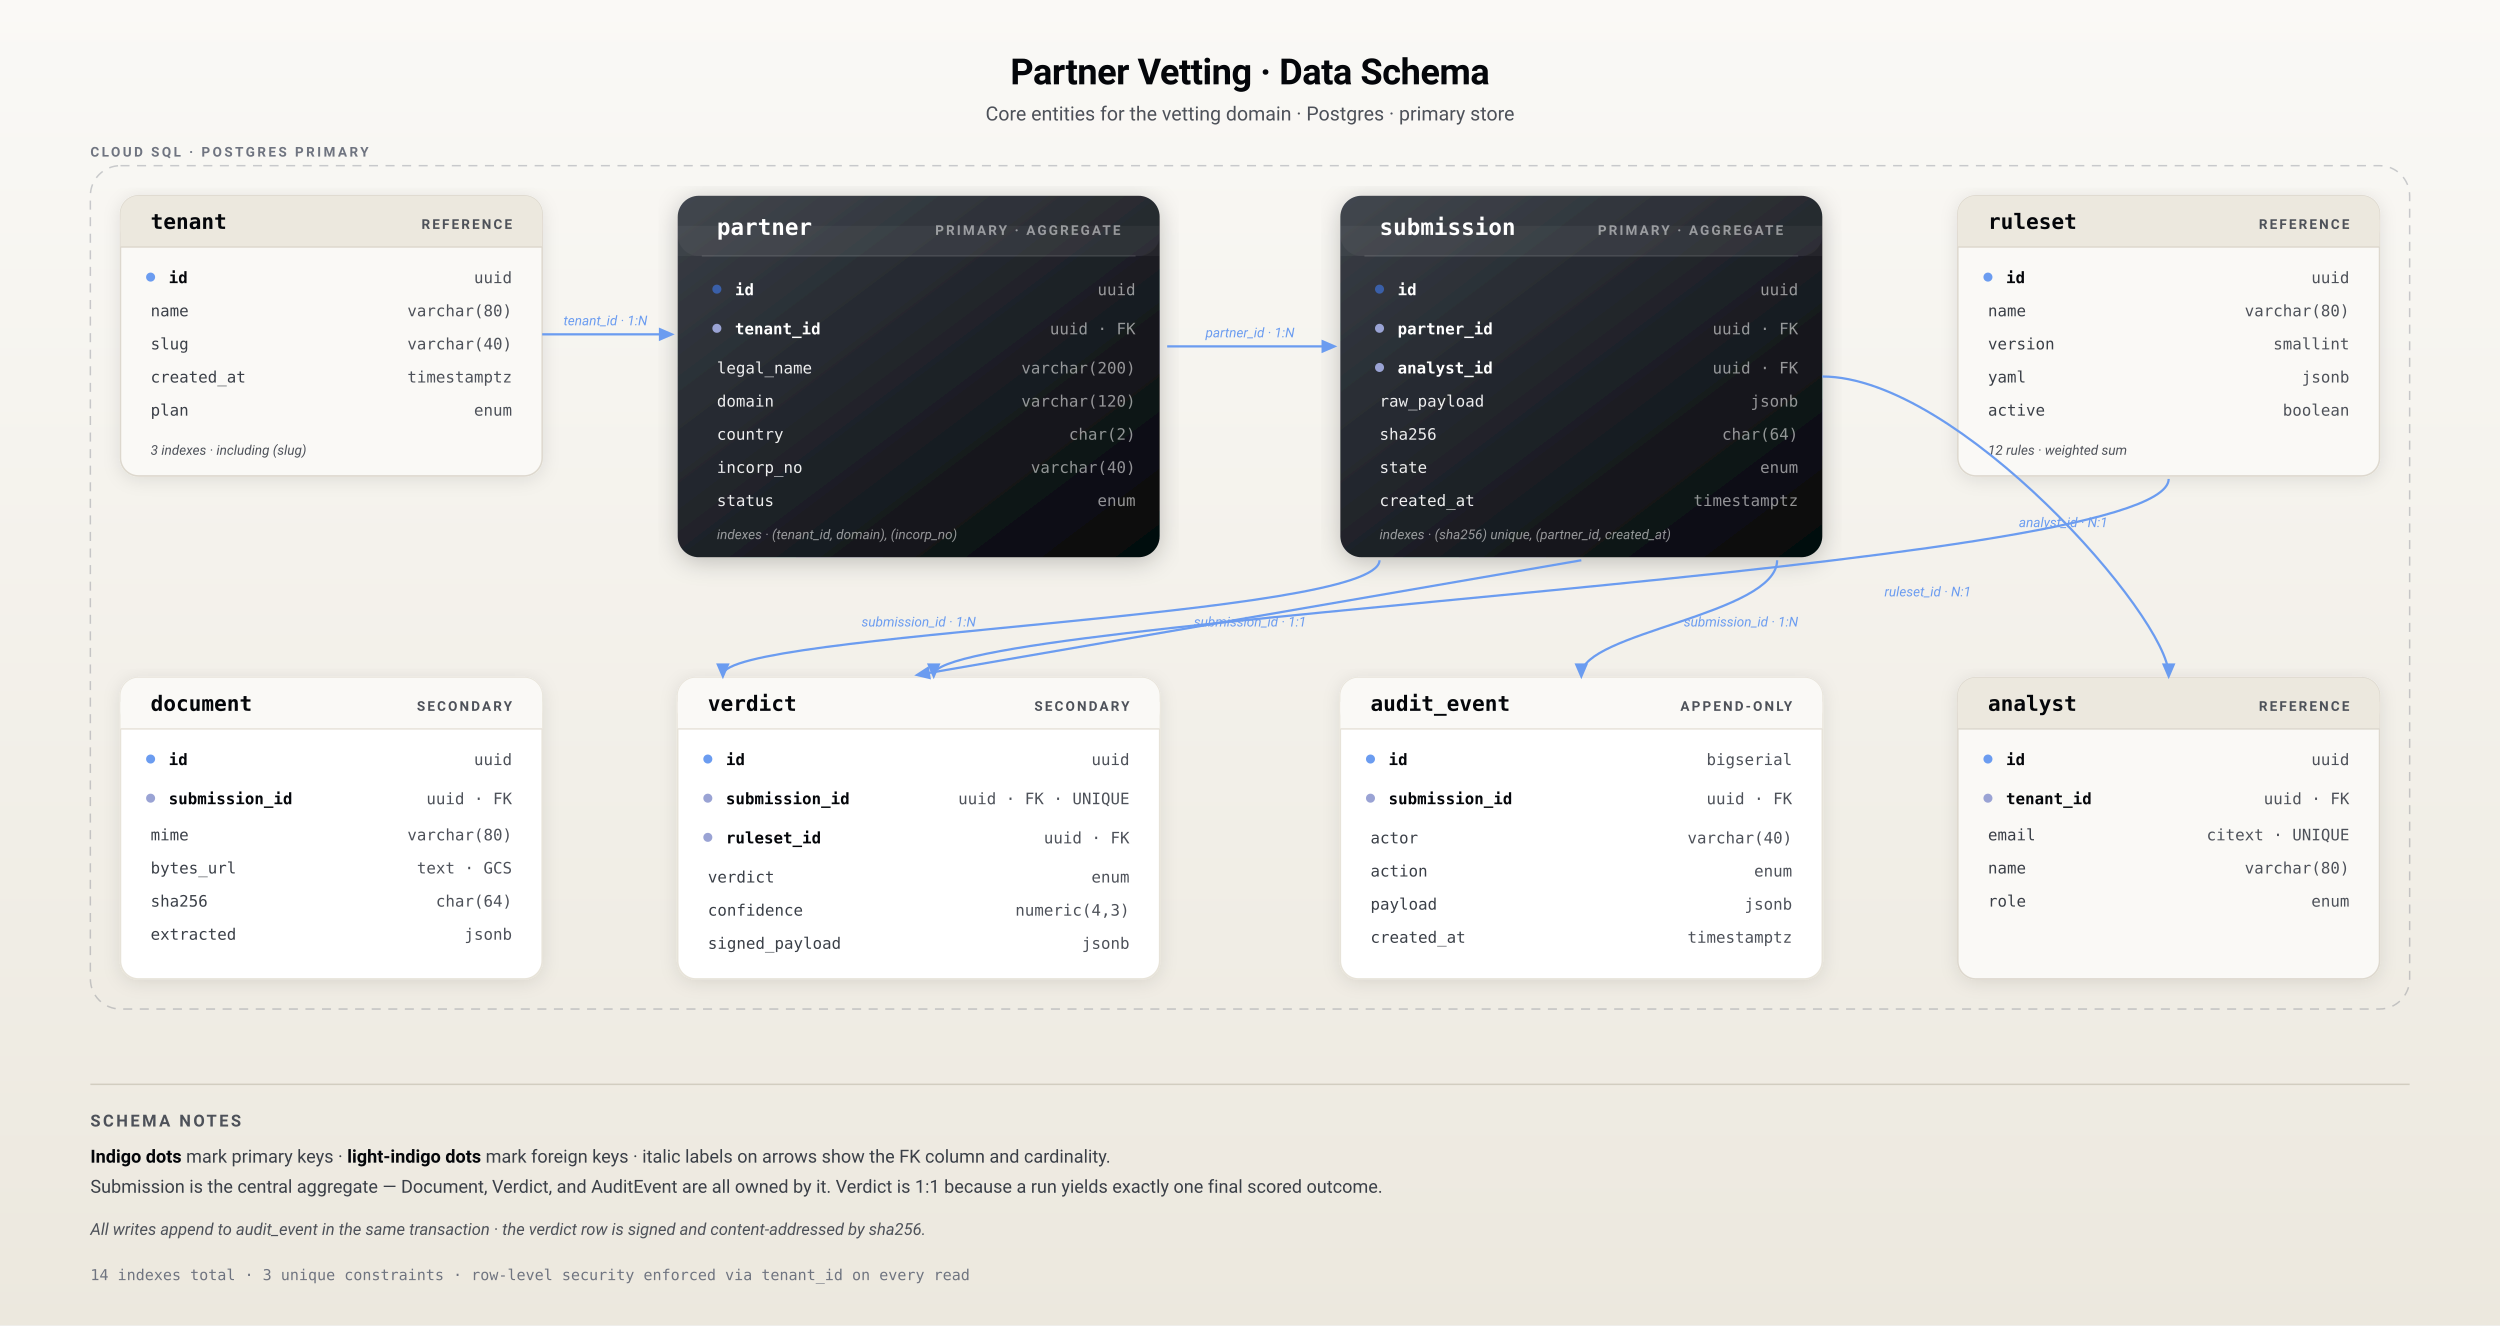
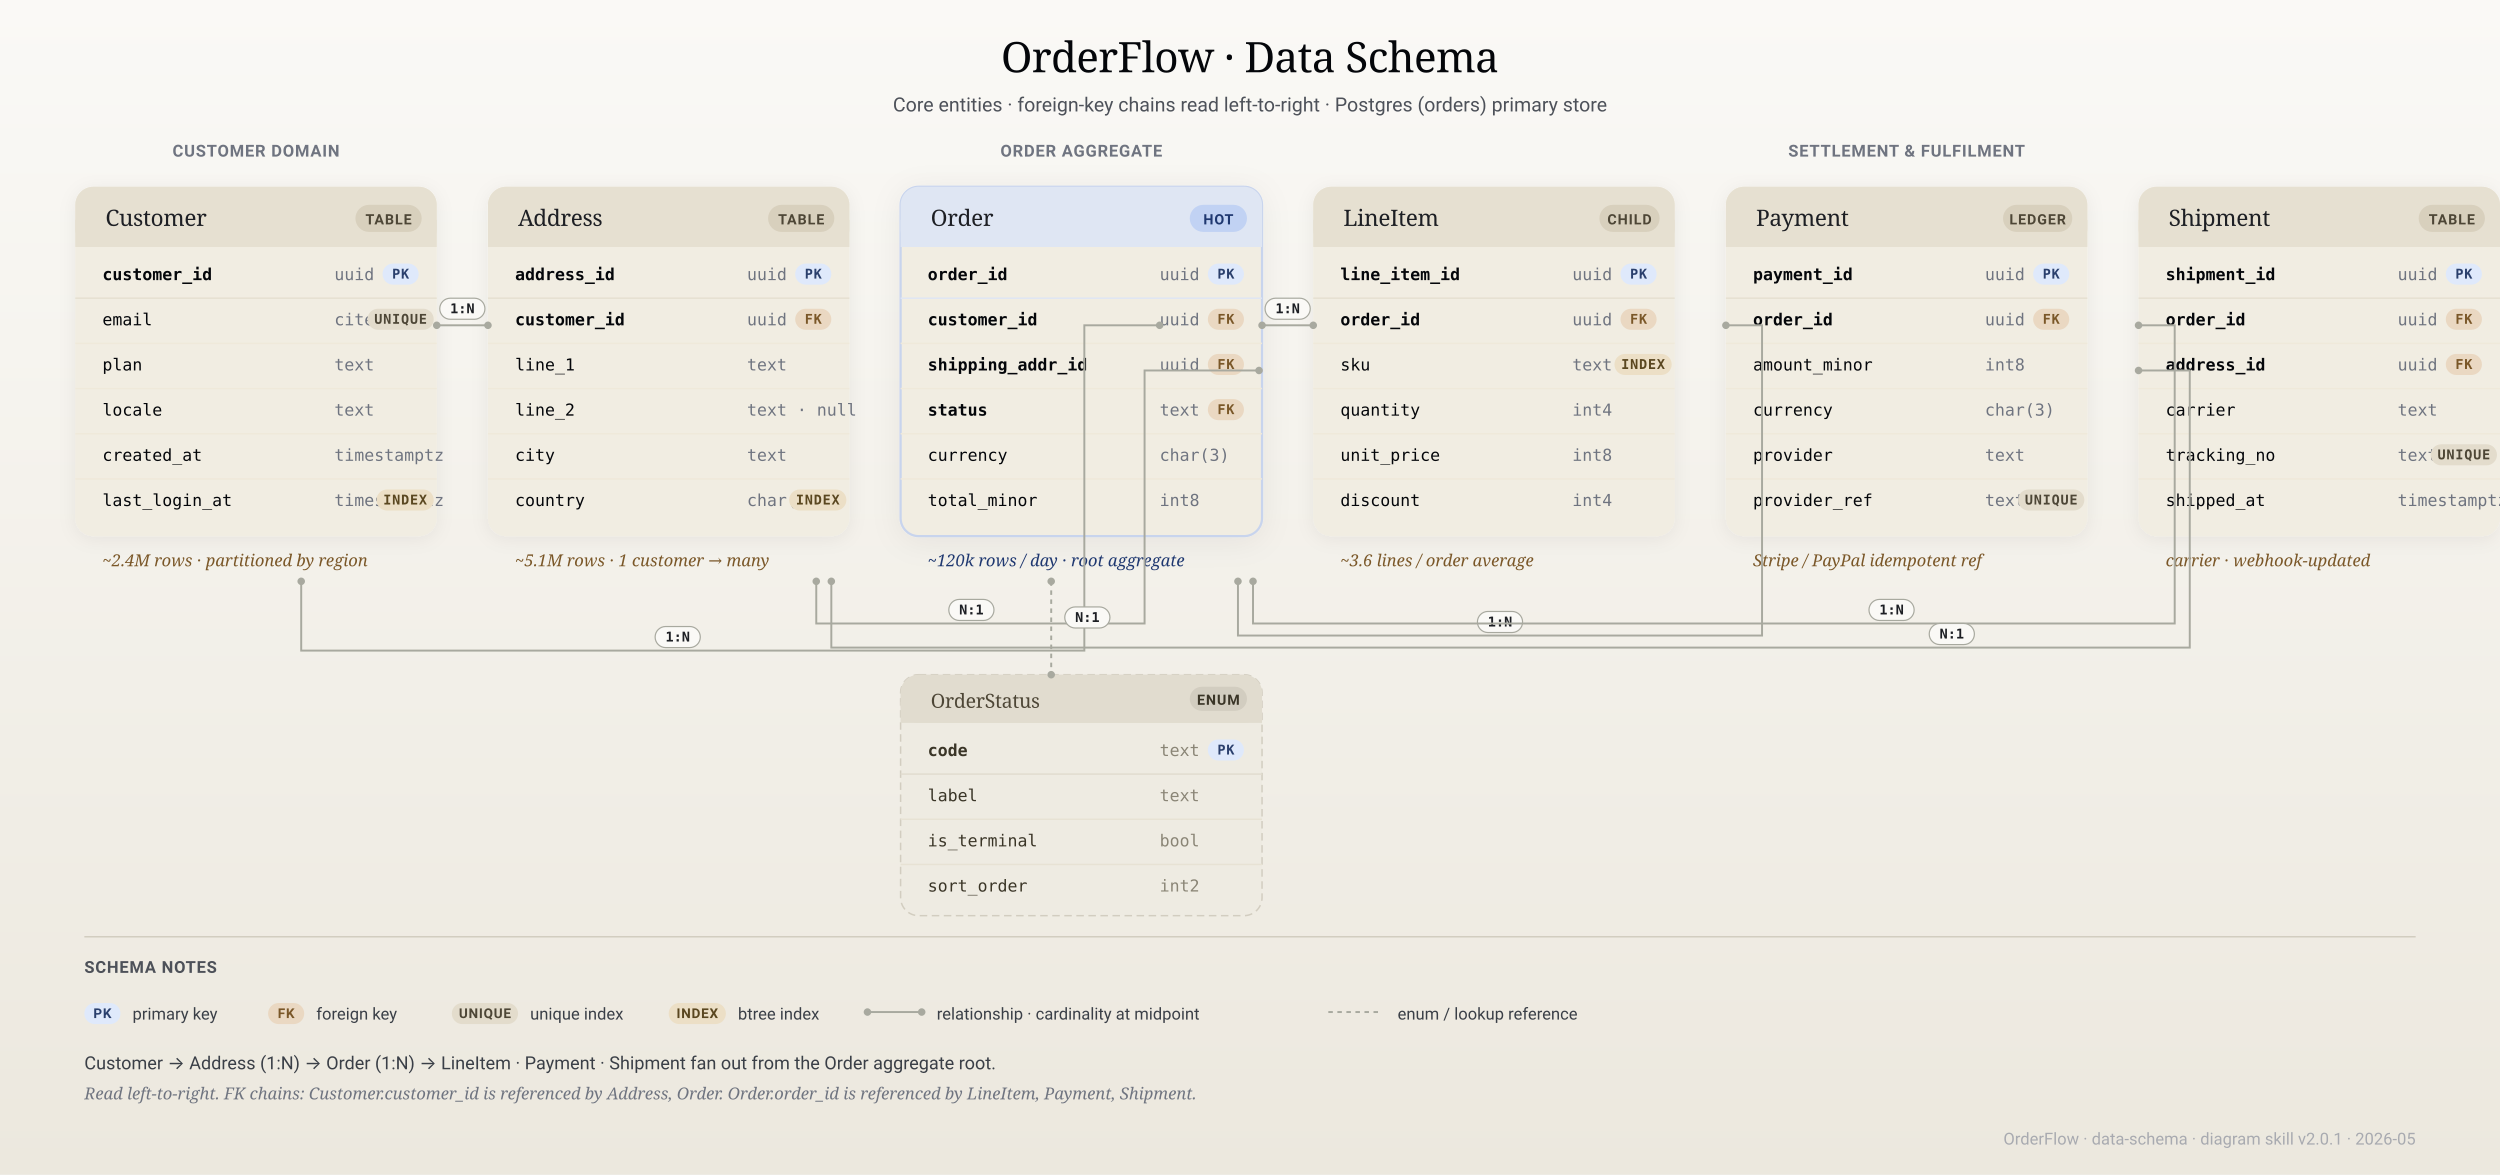
- <svg xmlns="http://www.w3.org/2000/svg" viewBox="0 0 1660 880" font-family="Roboto Flex, Roboto, system-ui, -apple-system, sans-serif">
+ <svg xmlns="http://www.w3.org/2000/svg" viewBox="0 0 1660 780" font-family="'Roboto Flex', 'Roboto', system-ui, -apple-system, sans-serif">
  <defs>
-     <filter id="cardShadow" x="-4%" y="-4%" width="108%" height="116%">
-       <feDropShadow dx="0" dy="2" stdDeviation="6" flood-color="#04060a" flood-opacity="0.10" />
-     </filter>
-     <filter id="cardShadowDark" x="-4%" y="-4%" width="108%" height="116%">
-       <feDropShadow dx="0" dy="3" stdDeviation="8" flood-color="#04060a" flood-opacity="0.22" />
-     </filter>
-     <linearGradient id="bgGrad" x1="0" y1="0" x2="0" y2="1">
+     <linearGradient id="canvas" x1="0" y1="0" x2="0" y2="1">
      <stop offset="0%" stop-color="#faf9f6" />
      <stop offset="100%" stop-color="#ece8de" />
    </linearGradient>
-     <linearGradient id="surfaceNeutral" x1="0" y1="0" x2="1" y2="1">
-       <stop offset="0%" stop-color="#3a3f47" />
-       <stop offset="100%" stop-color="#04060a" />
-     </linearGradient>
-     <marker id="arrowAccentSm" markerWidth="7" markerHeight="7" refX="5" refY="3" orient="auto">
-       <path d="M0,0 L0,6 L7,3 z" fill="#6b9cf0" />
-     </marker>
+     <filter id="elev1" x="-10%" y="-10%" width="120%" height="125%">
+       <feDropShadow dx="0" dy="1" stdDeviation="2" flood-color="#14171c" flood-opacity="0.10" />
+       <feDropShadow dx="0" dy="2" stdDeviation="6" flood-color="#14171c" flood-opacity="0.06" />
+     </filter>
+     <filter id="elev2" x="-10%" y="-10%" width="120%" height="125%">
+       <feDropShadow dx="0" dy="2" stdDeviation="4" flood-color="#14171c" flood-opacity="0.10" />
+       <feDropShadow dx="0" dy="3" stdDeviation="10" flood-color="#14171c" flood-opacity="0.06" />
+     </filter>
  </defs>
-   <rect width="1660" height="880" fill="url(#bgGrad)" />
-   <text x="830" y="56" text-anchor="middle" font-size="24" font-weight="600" fill="#04060a" letter-spacing="-0.3">Partner Vetting · Data Schema</text>
-   <text x="830" y="80" text-anchor="middle" font-size="13" fill="#4d5159">Core entities for the vetting domain · Postgres · primary store</text>
-   <rect x="80" y="130" width="280" height="186" rx="12" fill="#faf9f6" stroke="#ddd8ce" filter="url(#cardShadow)" />
-   <rect x="80" y="130" width="280" height="34" rx="12" fill="#ece8de" />
-   <rect x="80" y="146" width="280" height="18" fill="#ece8de" />
-   <text x="100" y="152" font-size="14" font-weight="600" fill="#04060a" font-family="monospace">tenant</text>
-   <text x="340" y="152" text-anchor="end" font-size="9" font-weight="600" fill="#4d5159" letter-spacing="1.4">REFERENCE</text>
-   <line x1="80" y1="164" x2="360" y2="164" stroke="#ddd8ce" />
-   <g font-family="monospace" font-size="10.5">
-     <circle cx="100" cy="184" r="3" fill="#6b9cf0" />
-     <text x="112" y="188" fill="#04060a" font-weight="600">id</text>
-     <text x="340" y="188" text-anchor="end" fill="#4d5159">uuid</text>
-     <text x="100" y="210" fill="#3a3f47">name</text>
-     <text x="340" y="210" text-anchor="end" fill="#4d5159">varchar(80)</text>
-     <text x="100" y="232" fill="#3a3f47">slug</text>
-     <text x="340" y="232" text-anchor="end" fill="#4d5159">varchar(40)</text>
-     <text x="100" y="254" fill="#3a3f47">created_at</text>
-     <text x="340" y="254" text-anchor="end" fill="#4d5159">timestamptz</text>
-     <text x="100" y="276" fill="#3a3f47">plan</text>
-     <text x="340" y="276" text-anchor="end" fill="#4d5159">enum</text>
-   </g>
-   <text x="100" y="302" font-size="9" font-style="italic" fill="#4d5159">3 indexes · including (slug)</text>
-   <rect x="1300" y="130" width="280" height="186" rx="12" fill="#faf9f6" stroke="#ddd8ce" filter="url(#cardShadow)" />
-   <rect x="1300" y="130" width="280" height="34" rx="12" fill="#ece8de" />
-   <rect x="1300" y="146" width="280" height="18" fill="#ece8de" />
-   <text x="1320" y="152" font-size="14" font-weight="600" fill="#04060a" font-family="monospace">ruleset</text>
-   <text x="1560" y="152" text-anchor="end" font-size="9" font-weight="600" fill="#4d5159" letter-spacing="1.4">REFERENCE</text>
-   <line x1="1300" y1="164" x2="1580" y2="164" stroke="#ddd8ce" />
-   <g font-family="monospace" font-size="10.5">
-     <circle cx="1320" cy="184" r="3" fill="#6b9cf0" />
-     <text x="1332" y="188" fill="#04060a" font-weight="600">id</text>
-     <text x="1560" y="188" text-anchor="end" fill="#4d5159">uuid</text>
-     <text x="1320" y="210" fill="#3a3f47">name</text>
-     <text x="1560" y="210" text-anchor="end" fill="#4d5159">varchar(80)</text>
-     <text x="1320" y="232" fill="#3a3f47">version</text>
-     <text x="1560" y="232" text-anchor="end" fill="#4d5159">smallint</text>
-     <text x="1320" y="254" fill="#3a3f47">yaml</text>
-     <text x="1560" y="254" text-anchor="end" fill="#4d5159">jsonb</text>
-     <text x="1320" y="276" fill="#3a3f47">active</text>
-     <text x="1560" y="276" text-anchor="end" fill="#4d5159">boolean</text>
-   </g>
-   <text x="1320" y="302" font-size="9" font-style="italic" fill="#4d5159">12 rules · weighted sum</text>
-   <rect x="450" y="130" width="320" height="240" rx="14" fill="url(#surfaceNeutral)" filter="url(#cardShadowDark)" />
-   <rect x="450" y="130" width="320" height="40" rx="14" fill="rgba(255,255,255,0.04)" />
-   <rect x="450" y="150" width="320" height="20" fill="rgba(255,255,255,0.04)" />
-   <text x="476" y="156" font-size="15" font-weight="600" fill="white" font-family="monospace">partner</text>
-   <text x="744" y="156" text-anchor="end" font-size="9" font-weight="600" fill="rgba(255,255,255,0.5)" letter-spacing="1.4">PRIMARY · AGGREGATE</text>
-   <line x1="466" y1="170" x2="754" y2="170" stroke="rgba(255,255,255,0.12)" />
-   <g font-family="monospace" font-size="10.5">
-     <circle cx="476" cy="192" r="3" fill="#3a5fa8" />
-     <text x="488" y="196" fill="white" font-weight="600">id</text>
-     <text x="754" y="196" text-anchor="end" fill="rgba(255,255,255,0.55)">uuid</text>
-     <circle cx="476" cy="218" r="3" fill="#9aa3d4" />
-     <text x="488" y="222" fill="white" font-weight="600">tenant_id</text>
-     <text x="754" y="222" text-anchor="end" fill="rgba(255,255,255,0.55)">uuid · FK</text>
-     <text x="476" y="248" fill="rgba(255,255,255,0.92)">legal_name</text>
-     <text x="754" y="248" text-anchor="end" fill="rgba(255,255,255,0.55)">varchar(200)</text>
-     <text x="476" y="270" fill="rgba(255,255,255,0.92)">domain</text>
-     <text x="754" y="270" text-anchor="end" fill="rgba(255,255,255,0.55)">varchar(120)</text>
-     <text x="476" y="292" fill="rgba(255,255,255,0.92)">country</text>
-     <text x="754" y="292" text-anchor="end" fill="rgba(255,255,255,0.55)">char(2)</text>
-     <text x="476" y="314" fill="rgba(255,255,255,0.92)">incorp_no</text>
-     <text x="754" y="314" text-anchor="end" fill="rgba(255,255,255,0.55)">varchar(40)</text>
-     <text x="476" y="336" fill="rgba(255,255,255,0.92)">status</text>
-     <text x="754" y="336" text-anchor="end" fill="rgba(255,255,255,0.55)">enum</text>
-   </g>
-   <text x="476" y="358" font-size="9" font-style="italic" fill="rgba(255,255,255,0.55)">indexes · (tenant_id, domain), (incorp_no)</text>
-   <rect x="890" y="130" width="320" height="240" rx="14" fill="url(#surfaceNeutral)" filter="url(#cardShadowDark)" />
-   <rect x="890" y="130" width="320" height="40" rx="14" fill="rgba(255,255,255,0.04)" />
-   <rect x="890" y="150" width="320" height="20" fill="rgba(255,255,255,0.04)" />
-   <text x="916" y="156" font-size="15" font-weight="600" fill="white" font-family="monospace">submission</text>
-   <text x="1184" y="156" text-anchor="end" font-size="9" font-weight="600" fill="rgba(255,255,255,0.5)" letter-spacing="1.4">PRIMARY · AGGREGATE</text>
-   <line x1="906" y1="170" x2="1194" y2="170" stroke="rgba(255,255,255,0.12)" />
-   <g font-family="monospace" font-size="10.5">
-     <circle cx="916" cy="192" r="3" fill="#3a5fa8" />
-     <text x="928" y="196" fill="white" font-weight="600">id</text>
-     <text x="1194" y="196" text-anchor="end" fill="rgba(255,255,255,0.55)">uuid</text>
-     <circle cx="916" cy="218" r="3" fill="#9aa3d4" />
-     <text x="928" y="222" fill="white" font-weight="600">partner_id</text>
-     <text x="1194" y="222" text-anchor="end" fill="rgba(255,255,255,0.55)">uuid · FK</text>
-     <circle cx="916" cy="244" r="3" fill="#9aa3d4" />
-     <text x="928" y="248" fill="white" font-weight="600">analyst_id</text>
-     <text x="1194" y="248" text-anchor="end" fill="rgba(255,255,255,0.55)">uuid · FK</text>
-     <text x="916" y="270" fill="rgba(255,255,255,0.92)">raw_payload</text>
-     <text x="1194" y="270" text-anchor="end" fill="rgba(255,255,255,0.55)">jsonb</text>
-     <text x="916" y="292" fill="rgba(255,255,255,0.92)">sha256</text>
-     <text x="1194" y="292" text-anchor="end" fill="rgba(255,255,255,0.55)">char(64)</text>
-     <text x="916" y="314" fill="rgba(255,255,255,0.92)">state</text>
-     <text x="1194" y="314" text-anchor="end" fill="rgba(255,255,255,0.55)">enum</text>
-     <text x="916" y="336" fill="rgba(255,255,255,0.92)">created_at</text>
-     <text x="1194" y="336" text-anchor="end" fill="rgba(255,255,255,0.55)">timestamptz</text>
-   </g>
-   <text x="916" y="358" font-size="9" font-style="italic" fill="rgba(255,255,255,0.55)">indexes · (sha256) unique, (partner_id, created_at)</text>
-   <rect x="80" y="450" width="280" height="200" rx="12" fill="white" stroke="#e7e3d9" filter="url(#cardShadow)" />
-   <rect x="80" y="450" width="280" height="34" rx="12" fill="#faf9f6" />
-   <rect x="80" y="466" width="280" height="18" fill="#faf9f6" />
-   <text x="100" y="472" font-size="14" font-weight="600" fill="#04060a" font-family="monospace">document</text>
-   <text x="340" y="472" text-anchor="end" font-size="9" font-weight="600" fill="#4d5159" letter-spacing="1.4">SECONDARY</text>
-   <line x1="80" y1="484" x2="360" y2="484" stroke="#e7e3d9" />
-   <g font-family="monospace" font-size="10.5">
-     <circle cx="100" cy="504" r="3" fill="#6b9cf0" />
-     <text x="112" y="508" fill="#04060a" font-weight="600">id</text>
-     <text x="340" y="508" text-anchor="end" fill="#4d5159">uuid</text>
-     <circle cx="100" cy="530" r="3" fill="#9aa3d4" />
-     <text x="112" y="534" fill="#04060a" font-weight="600">submission_id</text>
-     <text x="340" y="534" text-anchor="end" fill="#4d5159">uuid · FK</text>
-     <text x="100" y="558" fill="#3a3f47">mime</text>
-     <text x="340" y="558" text-anchor="end" fill="#4d5159">varchar(80)</text>
-     <text x="100" y="580" fill="#3a3f47">bytes_url</text>
-     <text x="340" y="580" text-anchor="end" fill="#4d5159">text · GCS</text>
-     <text x="100" y="602" fill="#3a3f47">sha256</text>
-     <text x="340" y="602" text-anchor="end" fill="#4d5159">char(64)</text>
-     <text x="100" y="624" fill="#3a3f47">extracted</text>
-     <text x="340" y="624" text-anchor="end" fill="#4d5159">jsonb</text>
-   </g>
-   <rect x="450" y="450" width="320" height="200" rx="12" fill="white" stroke="#e7e3d9" filter="url(#cardShadow)" />
-   <rect x="450" y="450" width="320" height="34" rx="12" fill="#faf9f6" />
-   <rect x="450" y="466" width="320" height="18" fill="#faf9f6" />
-   <text x="470" y="472" font-size="14" font-weight="600" fill="#04060a" font-family="monospace">verdict</text>
-   <text x="750" y="472" text-anchor="end" font-size="9" font-weight="600" fill="#4d5159" letter-spacing="1.4">SECONDARY</text>
-   <line x1="450" y1="484" x2="770" y2="484" stroke="#e7e3d9" />
-   <g font-family="monospace" font-size="10.5">
-     <circle cx="470" cy="504" r="3" fill="#6b9cf0" />
-     <text x="482" y="508" fill="#04060a" font-weight="600">id</text>
-     <text x="750" y="508" text-anchor="end" fill="#4d5159">uuid</text>
-     <circle cx="470" cy="530" r="3" fill="#9aa3d4" />
-     <text x="482" y="534" fill="#04060a" font-weight="600">submission_id</text>
-     <text x="750" y="534" text-anchor="end" fill="#4d5159">uuid · FK · UNIQUE</text>
-     <circle cx="470" cy="556" r="3" fill="#9aa3d4" />
-     <text x="482" y="560" fill="#04060a" font-weight="600">ruleset_id</text>
-     <text x="750" y="560" text-anchor="end" fill="#4d5159">uuid · FK</text>
-     <text x="470" y="586" fill="#3a3f47">verdict</text>
-     <text x="750" y="586" text-anchor="end" fill="#4d5159">enum</text>
-     <text x="470" y="608" fill="#3a3f47">confidence</text>
-     <text x="750" y="608" text-anchor="end" fill="#4d5159">numeric(4,3)</text>
-     <text x="470" y="630" fill="#3a3f47">signed_payload</text>
-     <text x="750" y="630" text-anchor="end" fill="#4d5159">jsonb</text>
-   </g>
-   <rect x="890" y="450" width="320" height="200" rx="12" fill="white" stroke="#e7e3d9" filter="url(#cardShadow)" />
-   <rect x="890" y="450" width="320" height="34" rx="12" fill="#faf9f6" />
-   <rect x="890" y="466" width="320" height="18" fill="#faf9f6" />
-   <text x="910" y="472" font-size="14" font-weight="600" fill="#04060a" font-family="monospace">audit_event</text>
-   <text x="1190" y="472" text-anchor="end" font-size="9" font-weight="600" fill="#4d5159" letter-spacing="1.4">APPEND-ONLY</text>
-   <line x1="890" y1="484" x2="1210" y2="484" stroke="#e7e3d9" />
-   <g font-family="monospace" font-size="10.5">
-     <circle cx="910" cy="504" r="3" fill="#6b9cf0" />
-     <text x="922" y="508" fill="#04060a" font-weight="600">id</text>
-     <text x="1190" y="508" text-anchor="end" fill="#4d5159">bigserial</text>
-     <circle cx="910" cy="530" r="3" fill="#9aa3d4" />
-     <text x="922" y="534" fill="#04060a" font-weight="600">submission_id</text>
-     <text x="1190" y="534" text-anchor="end" fill="#4d5159">uuid · FK</text>
-     <text x="910" y="560" fill="#3a3f47">actor</text>
-     <text x="1190" y="560" text-anchor="end" fill="#4d5159">varchar(40)</text>
-     <text x="910" y="582" fill="#3a3f47">action</text>
-     <text x="1190" y="582" text-anchor="end" fill="#4d5159">enum</text>
-     <text x="910" y="604" fill="#3a3f47">payload</text>
-     <text x="1190" y="604" text-anchor="end" fill="#4d5159">jsonb</text>
-     <text x="910" y="626" fill="#3a3f47">created_at</text>
-     <text x="1190" y="626" text-anchor="end" fill="#4d5159">timestamptz</text>
-   </g>
-   <rect x="1300" y="450" width="280" height="200" rx="12" fill="#faf9f6" stroke="#ddd8ce" filter="url(#cardShadow)" />
-   <rect x="1300" y="450" width="280" height="34" rx="12" fill="#ece8de" />
-   <rect x="1300" y="466" width="280" height="18" fill="#ece8de" />
-   <text x="1320" y="472" font-size="14" font-weight="600" fill="#04060a" font-family="monospace">analyst</text>
-   <text x="1560" y="472" text-anchor="end" font-size="9" font-weight="600" fill="#4d5159" letter-spacing="1.4">REFERENCE</text>
-   <line x1="1300" y1="484" x2="1580" y2="484" stroke="#ddd8ce" />
-   <g font-family="monospace" font-size="10.5">
-     <circle cx="1320" cy="504" r="3" fill="#6b9cf0" />
-     <text x="1332" y="508" fill="#04060a" font-weight="600">id</text>
-     <text x="1560" y="508" text-anchor="end" fill="#4d5159">uuid</text>
-     <circle cx="1320" cy="530" r="3" fill="#9aa3d4" />
-     <text x="1332" y="534" fill="#04060a" font-weight="600">tenant_id</text>
-     <text x="1560" y="534" text-anchor="end" fill="#4d5159">uuid · FK</text>
-     <text x="1320" y="558" fill="#3a3f47">email</text>
-     <text x="1560" y="558" text-anchor="end" fill="#4d5159">citext · UNIQUE</text>
-     <text x="1320" y="580" fill="#3a3f47">name</text>
-     <text x="1560" y="580" text-anchor="end" fill="#4d5159">varchar(80)</text>
-     <text x="1320" y="602" fill="#3a3f47">role</text>
-     <text x="1560" y="602" text-anchor="end" fill="#4d5159">enum</text>
-   </g>
-   <path d="M 360 222 L 445 222" stroke="#6b9cf0" stroke-width="1.5" fill="none" marker-end="url(#arrowAccentSm)" />
-   <text x="402" y="216" text-anchor="middle" font-size="9" font-style="italic" fill="#6b9cf0">tenant_id · 1:N</text>
-   <path d="M 775 230 L 885 230" stroke="#6b9cf0" stroke-width="1.5" fill="none" marker-end="url(#arrowAccentSm)" />
-   <text x="830" y="224" text-anchor="middle" font-size="9" font-style="italic" fill="#6b9cf0">partner_id · 1:N</text>
-   <path d="M 916 372 C 916 410 480 420 480 448" stroke="#6b9cf0" stroke-width="1.5" fill="none" marker-end="url(#arrowAccentSm)" />
-   <text x="610" y="416" text-anchor="middle" font-size="9" font-style="italic" fill="#6b9cf0">submission_id · 1:N</text>
-   <path d="M 1050 372 L 610 448" stroke="#6b9cf0" stroke-width="1.5" fill="none" marker-end="url(#arrowAccentSm)" />
-   <text x="830" y="416" text-anchor="middle" font-size="9" font-style="italic" fill="#6b9cf0">submission_id · 1:1</text>
-   <path d="M 1180 372 C 1180 408 1050 420 1050 448" stroke="#6b9cf0" stroke-width="1.5" fill="none" marker-end="url(#arrowAccentSm)" />
-   <text x="1156" y="416" text-anchor="middle" font-size="9" font-style="italic" fill="#6b9cf0">submission_id · 1:N</text>
-   <path d="M 1440 318 C 1440 380 620 410 620 448" stroke="#6b9cf0" stroke-width="1.5" fill="none" marker-end="url(#arrowAccentSm)" />
-   <text x="1280" y="396" text-anchor="middle" font-size="9" font-style="italic" fill="#6b9cf0">ruleset_id · N:1</text>
-   <path d="M 1210 250 C 1300 250 1440 410 1440 448" stroke="#6b9cf0" stroke-width="1.5" fill="none" marker-end="url(#arrowAccentSm)" />
-   <text x="1370" y="350" text-anchor="middle" font-size="9" font-style="italic" fill="#6b9cf0">analyst_id · N:1</text>
-   <rect x="60" y="110" width="1540" height="560" rx="20" fill="none" stroke="#6f7480" stroke-dasharray="6,5" opacity="0.35" />
-   <text x="60" y="104" font-size="9" font-weight="600" fill="#6f7480" letter-spacing="1.6">CLOUD SQL · POSTGRES PRIMARY</text>
-   <line x1="60" y1="720" x2="1600" y2="720" stroke="#d2cdc0" />
-   <text x="60" y="748" font-size="11" font-weight="600" fill="#4d5159" letter-spacing="1.6">SCHEMA NOTES</text>
-   <text x="60" y="772" font-size="12" fill="#3a3f47">
-     <tspan font-weight="600" fill="#04060a">Indigo dots</tspan> mark primary keys · <tspan font-weight="600" fill="#04060a">light-indigo dots</tspan> mark foreign keys · italic labels on arrows show the FK column and cardinality.</text>
-   <text x="60" y="792" font-size="12" fill="#3a3f47">Submission is the central aggregate — Document, Verdict, and AuditEvent are all owned by it. Verdict is 1:1 because a run yields exactly one final scored outcome.</text>
-   <text x="60" y="820" font-size="11" font-style="italic" fill="#4d5159">All writes append to audit_event in the same transaction · the verdict row is signed and content-addressed by sha256.</text>
-   <text x="60" y="850" font-size="10" font-family="monospace" fill="#6f7480">14 indexes total · 3 unique constraints · row-level security enforced via tenant_id on every read</text>
+   <rect width="1660" height="780" fill="url(#canvas)" />
+   <text x="830" y="48" text-anchor="middle" font-size="28" font-weight="500" font-family="'Roboto Serif', ui-serif, Georgia, serif" fill="#04060a" letter-spacing="-0.4">OrderFlow · Data Schema</text>
+   <text x="830" y="74" text-anchor="middle" font-size="13" fill="#4d5159">
+     Core entities · foreign-key chains read left-to-right · Postgres (orders) primary store
+   </text>
+   <g font-size="11" font-weight="600" letter-spacing="0.5" fill="#6f7480">
+     <text x="170" y="104" text-anchor="middle">CUSTOMER DOMAIN</text>
+     <text x="718" y="104" text-anchor="middle">ORDER AGGREGATE</text>
+     <text x="1266" y="104" text-anchor="middle">SETTLEMENT &amp; FULFILMENT</text>
+   </g>
+   <g transform="translate(50, 124)">
+     <rect width="240" height="232" rx="12" ry="12" fill="#f1ede2" filter="url(#elev1)" />
+     <rect width="240" height="40" rx="12" ry="12" fill="#e6e0d1" />
+     <rect y="22" width="240" height="18" fill="#e6e0d1" />
+     <text x="20" y="26" font-size="15" font-weight="500" fill="#1d1f24" font-family="'Roboto Serif', ui-serif, Georgia, serif" letter-spacing="-0.2">Customer</text>
+     <g transform="translate(186, 12)">
+       <rect width="44" height="18" rx="9" ry="9" fill="#d8d0bd" />
+       <text x="22" y="13" text-anchor="middle" font-size="9.5" font-weight="600" letter-spacing="0.6" fill="#4d4636">TABLE</text>
+     </g>
+     <g font-family="'Roboto Mono', ui-monospace, 'SF Mono', Menlo, monospace" font-size="11">
+       <text x="18" y="62" font-weight="600" fill="#04060a">customer_id</text>
+       <text x="172" y="62" fill="#6f7480">uuid</text>
+       <rect x="204" y="51" width="24" height="14" rx="7" ry="7" fill="#dfe9fb" />
+       <text x="216" y="61" text-anchor="middle" font-size="9" font-weight="700" fill="#2a3f6c" letter-spacing="0.5">PK</text>
+       <line x1="0" y1="74" x2="240" y2="74" stroke="#e6e0d1" />
+       <text x="18" y="92" fill="#04060a">email</text>
+       <text x="172" y="92" fill="#6f7480">citext</text>
+       <rect x="194" y="81" width="44" height="14" rx="7" ry="7" fill="#e3dccc" />
+       <text x="216" y="91" text-anchor="middle" font-size="9" font-weight="700" fill="#4d4636" letter-spacing="0.5">UNIQUE</text>
+       <line x1="0" y1="104" x2="240" y2="104" stroke="#efe9da" />
+       <text x="18" y="122" fill="#04060a">plan</text>
+       <text x="172" y="122" fill="#6f7480">text</text>
+       <line x1="0" y1="134" x2="240" y2="134" stroke="#efe9da" />
+       <text x="18" y="152" fill="#04060a">locale</text>
+       <text x="172" y="152" fill="#6f7480">text</text>
+       <line x1="0" y1="164" x2="240" y2="164" stroke="#efe9da" />
+       <text x="18" y="182" fill="#04060a">created_at</text>
+       <text x="172" y="182" fill="#6f7480">timestamptz</text>
+       <line x1="0" y1="194" x2="240" y2="194" stroke="#efe9da" />
+       <text x="18" y="212" fill="#04060a">last_login_at</text>
+       <text x="172" y="212" fill="#6f7480">timestamptz</text>
+       <rect x="200" y="201" width="38" height="14" rx="7" ry="7" fill="#ecdfc6" />
+       <text x="219" y="211" text-anchor="middle" font-size="9" font-weight="700" fill="#5a4720" letter-spacing="0.5">INDEX</text>
+     </g>
+     <text x="18" y="252" font-size="11" font-style="italic" fill="#7a5728" font-family="'Roboto Serif', ui-serif, Georgia, serif">~2.4M rows · partitioned by region</text>
+   </g>
+   <g transform="translate(324, 124)">
+     <rect width="240" height="232" rx="12" ry="12" fill="#f1ede2" filter="url(#elev1)" />
+     <rect width="240" height="40" rx="12" ry="12" fill="#e6e0d1" />
+     <rect y="22" width="240" height="18" fill="#e6e0d1" />
+     <text x="20" y="26" font-size="15" font-weight="500" fill="#1d1f24" font-family="'Roboto Serif', ui-serif, Georgia, serif" letter-spacing="-0.2">Address</text>
+     <g transform="translate(186, 12)">
+       <rect width="44" height="18" rx="9" ry="9" fill="#d8d0bd" />
+       <text x="22" y="13" text-anchor="middle" font-size="9.5" font-weight="600" letter-spacing="0.6" fill="#4d4636">TABLE</text>
+     </g>
+     <g font-family="'Roboto Mono', ui-monospace, 'SF Mono', Menlo, monospace" font-size="11">
+       <text x="18" y="62" font-weight="600" fill="#04060a">address_id</text>
+       <text x="172" y="62" fill="#6f7480">uuid</text>
+       <rect x="204" y="51" width="24" height="14" rx="7" ry="7" fill="#dfe9fb" />
+       <text x="216" y="61" text-anchor="middle" font-size="9" font-weight="700" fill="#2a3f6c" letter-spacing="0.5">PK</text>
+       <line x1="0" y1="74" x2="240" y2="74" stroke="#e6e0d1" />
+       <text x="18" y="92" font-weight="600" fill="#04060a">customer_id</text>
+       <text x="172" y="92" fill="#6f7480">uuid</text>
+       <rect x="204" y="81" width="24" height="14" rx="7" ry="7" fill="#ead8c2" />
+       <text x="216" y="91" text-anchor="middle" font-size="9" font-weight="700" fill="#7a5728" letter-spacing="0.5">FK</text>
+       <line x1="0" y1="104" x2="240" y2="104" stroke="#efe9da" />
+       <text x="18" y="122" fill="#04060a">line_1</text>
+       <text x="172" y="122" fill="#6f7480">text</text>
+       <line x1="0" y1="134" x2="240" y2="134" stroke="#efe9da" />
+       <text x="18" y="152" fill="#04060a">line_2</text>
+       <text x="172" y="152" fill="#6f7480">text · null</text>
+       <line x1="0" y1="164" x2="240" y2="164" stroke="#efe9da" />
+       <text x="18" y="182" fill="#04060a">city</text>
+       <text x="172" y="182" fill="#6f7480">text</text>
+       <line x1="0" y1="194" x2="240" y2="194" stroke="#efe9da" />
+       <text x="18" y="212" fill="#04060a">country</text>
+       <text x="172" y="212" fill="#6f7480">char(2)</text>
+       <rect x="200" y="201" width="38" height="14" rx="7" ry="7" fill="#ecdfc6" />
+       <text x="219" y="211" text-anchor="middle" font-size="9" font-weight="700" fill="#5a4720" letter-spacing="0.5">INDEX</text>
+     </g>
+     <text x="18" y="252" font-size="11" font-style="italic" fill="#7a5728" font-family="'Roboto Serif', ui-serif, Georgia, serif">~5.1M rows · 1 customer → many</text>
+   </g>
+   <g transform="translate(598, 124)">
+     <rect width="240" height="232" rx="12" ry="12" fill="#f1ede2" stroke="#c8d4ed" stroke-width="1.5" filter="url(#elev2)" />
+     <rect width="240" height="40" rx="12" ry="12" fill="#dfe6f3" />
+     <rect y="22" width="240" height="18" fill="#dfe6f3" />
+     <text x="20" y="26" font-size="15" font-weight="500" fill="#1d1f24" font-family="'Roboto Serif', ui-serif, Georgia, serif" letter-spacing="-0.2">Order</text>
+     <g transform="translate(192, 12)">
+       <rect width="38" height="18" rx="9" ry="9" fill="#c1d2f3" />
+       <text x="19" y="13" text-anchor="middle" font-size="9.5" font-weight="600" letter-spacing="0.6" fill="#1f3870">HOT</text>
+     </g>
+     <g font-family="'Roboto Mono', ui-monospace, 'SF Mono', Menlo, monospace" font-size="11">
+       <text x="18" y="62" font-weight="600" fill="#04060a">order_id</text>
+       <text x="172" y="62" fill="#6f7480">uuid</text>
+       <rect x="204" y="51" width="24" height="14" rx="7" ry="7" fill="#dfe9fb" />
+       <text x="216" y="61" text-anchor="middle" font-size="9" font-weight="700" fill="#2a3f6c" letter-spacing="0.5">PK</text>
+       <line x1="0" y1="74" x2="240" y2="74" stroke="#dfe6f3" />
+       <text x="18" y="92" font-weight="600" fill="#04060a">customer_id</text>
+       <text x="172" y="92" fill="#6f7480">uuid</text>
+       <rect x="204" y="81" width="24" height="14" rx="7" ry="7" fill="#ead8c2" />
+       <text x="216" y="91" text-anchor="middle" font-size="9" font-weight="700" fill="#7a5728" letter-spacing="0.5">FK</text>
+       <line x1="0" y1="104" x2="240" y2="104" stroke="#efe9da" />
+       <text x="18" y="122" font-weight="600" fill="#04060a">shipping_addr_id</text>
+       <text x="172" y="122" fill="#6f7480">uuid</text>
+       <rect x="204" y="111" width="24" height="14" rx="7" ry="7" fill="#ead8c2" />
+       <text x="216" y="121" text-anchor="middle" font-size="9" font-weight="700" fill="#7a5728" letter-spacing="0.5">FK</text>
+       <line x1="0" y1="134" x2="240" y2="134" stroke="#efe9da" />
+       <text x="18" y="152" font-weight="600" fill="#04060a">status</text>
+       <text x="172" y="152" fill="#6f7480">text</text>
+       <rect x="204" y="141" width="24" height="14" rx="7" ry="7" fill="#ead8c2" />
+       <text x="216" y="151" text-anchor="middle" font-size="9" font-weight="700" fill="#7a5728" letter-spacing="0.5">FK</text>
+       <line x1="0" y1="164" x2="240" y2="164" stroke="#efe9da" />
+       <text x="18" y="182" fill="#04060a">currency</text>
+       <text x="172" y="182" fill="#6f7480">char(3)</text>
+       <line x1="0" y1="194" x2="240" y2="194" stroke="#efe9da" />
+       <text x="18" y="212" fill="#04060a">total_minor</text>
+       <text x="172" y="212" fill="#6f7480">int8</text>
+     </g>
+     <text x="18" y="252" font-size="11" font-style="italic" fill="#1f3870" font-family="'Roboto Serif', ui-serif, Georgia, serif">~120k rows / day · root aggregate</text>
+   </g>
+   <g transform="translate(872, 124)">
+     <rect width="240" height="232" rx="12" ry="12" fill="#f1ede2" filter="url(#elev1)" />
+     <rect width="240" height="40" rx="12" ry="12" fill="#e6e0d1" />
+     <rect y="22" width="240" height="18" fill="#e6e0d1" />
+     <text x="20" y="26" font-size="15" font-weight="500" fill="#1d1f24" font-family="'Roboto Serif', ui-serif, Georgia, serif" letter-spacing="-0.2">LineItem</text>
+     <g transform="translate(190, 12)">
+       <rect width="40" height="18" rx="9" ry="9" fill="#d8d0bd" />
+       <text x="20" y="13" text-anchor="middle" font-size="9.5" font-weight="600" letter-spacing="0.6" fill="#4d4636">CHILD</text>
+     </g>
+     <g font-family="'Roboto Mono', ui-monospace, 'SF Mono', Menlo, monospace" font-size="11">
+       <text x="18" y="62" font-weight="600" fill="#04060a">line_item_id</text>
+       <text x="172" y="62" fill="#6f7480">uuid</text>
+       <rect x="204" y="51" width="24" height="14" rx="7" ry="7" fill="#dfe9fb" />
+       <text x="216" y="61" text-anchor="middle" font-size="9" font-weight="700" fill="#2a3f6c" letter-spacing="0.5">PK</text>
+       <line x1="0" y1="74" x2="240" y2="74" stroke="#e6e0d1" />
+       <text x="18" y="92" font-weight="600" fill="#04060a">order_id</text>
+       <text x="172" y="92" fill="#6f7480">uuid</text>
+       <rect x="204" y="81" width="24" height="14" rx="7" ry="7" fill="#ead8c2" />
+       <text x="216" y="91" text-anchor="middle" font-size="9" font-weight="700" fill="#7a5728" letter-spacing="0.5">FK</text>
+       <line x1="0" y1="104" x2="240" y2="104" stroke="#efe9da" />
+       <text x="18" y="122" fill="#04060a">sku</text>
+       <text x="172" y="122" fill="#6f7480">text</text>
+       <rect x="200" y="111" width="38" height="14" rx="7" ry="7" fill="#ecdfc6" />
+       <text x="219" y="121" text-anchor="middle" font-size="9" font-weight="700" fill="#5a4720" letter-spacing="0.5">INDEX</text>
+       <line x1="0" y1="134" x2="240" y2="134" stroke="#efe9da" />
+       <text x="18" y="152" fill="#04060a">quantity</text>
+       <text x="172" y="152" fill="#6f7480">int4</text>
+       <line x1="0" y1="164" x2="240" y2="164" stroke="#efe9da" />
+       <text x="18" y="182" fill="#04060a">unit_price</text>
+       <text x="172" y="182" fill="#6f7480">int8</text>
+       <line x1="0" y1="194" x2="240" y2="194" stroke="#efe9da" />
+       <text x="18" y="212" fill="#04060a">discount</text>
+       <text x="172" y="212" fill="#6f7480">int4</text>
+     </g>
+     <text x="18" y="252" font-size="11" font-style="italic" fill="#7a5728" font-family="'Roboto Serif', ui-serif, Georgia, serif">~3.6 lines / order average</text>
+   </g>
+   <g transform="translate(1146, 124)">
+     <rect width="240" height="232" rx="12" ry="12" fill="#f1ede2" filter="url(#elev1)" />
+     <rect width="240" height="40" rx="12" ry="12" fill="#e6e0d1" />
+     <rect y="22" width="240" height="18" fill="#e6e0d1" />
+     <text x="20" y="26" font-size="15" font-weight="500" fill="#1d1f24" font-family="'Roboto Serif', ui-serif, Georgia, serif" letter-spacing="-0.2">Payment</text>
+     <g transform="translate(184, 12)">
+       <rect width="46" height="18" rx="9" ry="9" fill="#d8d0bd" />
+       <text x="23" y="13" text-anchor="middle" font-size="9.5" font-weight="600" letter-spacing="0.6" fill="#4d4636">LEDGER</text>
+     </g>
+     <g font-family="'Roboto Mono', ui-monospace, 'SF Mono', Menlo, monospace" font-size="11">
+       <text x="18" y="62" font-weight="600" fill="#04060a">payment_id</text>
+       <text x="172" y="62" fill="#6f7480">uuid</text>
+       <rect x="204" y="51" width="24" height="14" rx="7" ry="7" fill="#dfe9fb" />
+       <text x="216" y="61" text-anchor="middle" font-size="9" font-weight="700" fill="#2a3f6c" letter-spacing="0.5">PK</text>
+       <line x1="0" y1="74" x2="240" y2="74" stroke="#e6e0d1" />
+       <text x="18" y="92" font-weight="600" fill="#04060a">order_id</text>
+       <text x="172" y="92" fill="#6f7480">uuid</text>
+       <rect x="204" y="81" width="24" height="14" rx="7" ry="7" fill="#ead8c2" />
+       <text x="216" y="91" text-anchor="middle" font-size="9" font-weight="700" fill="#7a5728" letter-spacing="0.5">FK</text>
+       <line x1="0" y1="104" x2="240" y2="104" stroke="#efe9da" />
+       <text x="18" y="122" fill="#04060a">amount_minor</text>
+       <text x="172" y="122" fill="#6f7480">int8</text>
+       <line x1="0" y1="134" x2="240" y2="134" stroke="#efe9da" />
+       <text x="18" y="152" fill="#04060a">currency</text>
+       <text x="172" y="152" fill="#6f7480">char(3)</text>
+       <line x1="0" y1="164" x2="240" y2="164" stroke="#efe9da" />
+       <text x="18" y="182" fill="#04060a">provider</text>
+       <text x="172" y="182" fill="#6f7480">text</text>
+       <line x1="0" y1="194" x2="240" y2="194" stroke="#efe9da" />
+       <text x="18" y="212" fill="#04060a">provider_ref</text>
+       <text x="172" y="212" fill="#6f7480">text</text>
+       <rect x="194" y="201" width="44" height="14" rx="7" ry="7" fill="#e3dccc" />
+       <text x="216" y="211" text-anchor="middle" font-size="9" font-weight="700" fill="#4d4636" letter-spacing="0.5">UNIQUE</text>
+     </g>
+     <text x="18" y="252" font-size="11" font-style="italic" fill="#7a5728" font-family="'Roboto Serif', ui-serif, Georgia, serif">Stripe / PayPal idempotent ref</text>
+   </g>
+   <g transform="translate(1420, 124)">
+     <rect width="240" height="232" rx="12" ry="12" fill="#f1ede2" filter="url(#elev1)" />
+     <rect width="240" height="40" rx="12" ry="12" fill="#e6e0d1" />
+     <rect y="22" width="240" height="18" fill="#e6e0d1" />
+     <text x="20" y="26" font-size="15" font-weight="500" fill="#1d1f24" font-family="'Roboto Serif', ui-serif, Georgia, serif" letter-spacing="-0.2">Shipment</text>
+     <g transform="translate(186, 12)">
+       <rect width="44" height="18" rx="9" ry="9" fill="#d8d0bd" />
+       <text x="22" y="13" text-anchor="middle" font-size="9.5" font-weight="600" letter-spacing="0.6" fill="#4d4636">TABLE</text>
+     </g>
+     <g font-family="'Roboto Mono', ui-monospace, 'SF Mono', Menlo, monospace" font-size="11">
+       <text x="18" y="62" font-weight="600" fill="#04060a">shipment_id</text>
+       <text x="172" y="62" fill="#6f7480">uuid</text>
+       <rect x="204" y="51" width="24" height="14" rx="7" ry="7" fill="#dfe9fb" />
+       <text x="216" y="61" text-anchor="middle" font-size="9" font-weight="700" fill="#2a3f6c" letter-spacing="0.5">PK</text>
+       <line x1="0" y1="74" x2="240" y2="74" stroke="#e6e0d1" />
+       <text x="18" y="92" font-weight="600" fill="#04060a">order_id</text>
+       <text x="172" y="92" fill="#6f7480">uuid</text>
+       <rect x="204" y="81" width="24" height="14" rx="7" ry="7" fill="#ead8c2" />
+       <text x="216" y="91" text-anchor="middle" font-size="9" font-weight="700" fill="#7a5728" letter-spacing="0.5">FK</text>
+       <line x1="0" y1="104" x2="240" y2="104" stroke="#efe9da" />
+       <text x="18" y="122" font-weight="600" fill="#04060a">address_id</text>
+       <text x="172" y="122" fill="#6f7480">uuid</text>
+       <rect x="204" y="111" width="24" height="14" rx="7" ry="7" fill="#ead8c2" />
+       <text x="216" y="121" text-anchor="middle" font-size="9" font-weight="700" fill="#7a5728" letter-spacing="0.5">FK</text>
+       <line x1="0" y1="134" x2="240" y2="134" stroke="#efe9da" />
+       <text x="18" y="152" fill="#04060a">carrier</text>
+       <text x="172" y="152" fill="#6f7480">text</text>
+       <line x1="0" y1="164" x2="240" y2="164" stroke="#efe9da" />
+       <text x="18" y="182" fill="#04060a">tracking_no</text>
+       <text x="172" y="182" fill="#6f7480">text</text>
+       <rect x="194" y="171" width="44" height="14" rx="7" ry="7" fill="#e3dccc" />
+       <text x="216" y="181" text-anchor="middle" font-size="9" font-weight="700" fill="#4d4636" letter-spacing="0.5">UNIQUE</text>
+       <line x1="0" y1="194" x2="240" y2="194" stroke="#efe9da" />
+       <text x="18" y="212" fill="#04060a">shipped_at</text>
+       <text x="172" y="212" fill="#6f7480">timestamptz</text>
+     </g>
+     <text x="18" y="252" font-size="11" font-style="italic" fill="#7a5728" font-family="'Roboto Serif', ui-serif, Georgia, serif">carrier · webhook-updated</text>
+   </g>
+   <g transform="translate(598, 448)">
+     <rect width="240" height="160" rx="12" ry="12" fill="#eeebe2" stroke="#d2cdc0" stroke-width="1" stroke-dasharray="5,3" />
+     <rect width="240" height="32" rx="12" ry="12" fill="#e1dccf" />
+     <rect y="18" width="240" height="14" fill="#e1dccf" />
+     <text x="20" y="22" font-size="13" font-weight="500" fill="#4d4636" font-family="'Roboto Serif', ui-serif, Georgia, serif" letter-spacing="-0.2">OrderStatus</text>
+     <g transform="translate(192, 8)">
+       <rect width="38" height="16" rx="8" ry="8" fill="#d2cdc0" />
+       <text x="19" y="12" text-anchor="middle" font-size="9.5" font-weight="600" letter-spacing="0.6" fill="#3a3527">ENUM</text>
+     </g>
+     <g font-family="'Roboto Mono', ui-monospace, 'SF Mono', Menlo, monospace" font-size="11">
+       <text x="18" y="54" font-weight="600" fill="#3a3527">code</text>
+       <text x="172" y="54" fill="#8a8576">text</text>
+       <rect x="204" y="43" width="24" height="14" rx="7" ry="7" fill="#dfe9fb" />
+       <text x="216" y="53" text-anchor="middle" font-size="9" font-weight="700" fill="#2a3f6c" letter-spacing="0.5">PK</text>
+       <line x1="0" y1="66" x2="240" y2="66" stroke="#e1dccf" />
+       <text x="18" y="84" fill="#3a3527">label</text>
+       <text x="172" y="84" fill="#8a8576">text</text>
+       <line x1="0" y1="96" x2="240" y2="96" stroke="#e7e2d4" />
+       <text x="18" y="114" fill="#3a3527">is_terminal</text>
+       <text x="172" y="114" fill="#8a8576">bool</text>
+       <line x1="0" y1="126" x2="240" y2="126" stroke="#e7e2d4" />
+       <text x="18" y="144" fill="#3a3527">sort_order</text>
+       <text x="172" y="144" fill="#8a8576">int2</text>
+     </g>
+   </g>
+   <path d="M 290 216 L 324 216" stroke="#a8a99f" stroke-width="1.3" fill="none" />
+   <circle cx="290" cy="216" r="2.5" fill="#a8a99f" />
+   <circle cx="324" cy="216" r="2.5" fill="#a8a99f" />
+   <g transform="translate(307, 207)">
+     <rect x="-15" y="-9" width="30" height="14" rx="7" ry="7" fill="#faf9f6" stroke="#a8a99f" stroke-width="0.8" />
+     <text x="0" y="1" text-anchor="middle" font-size="9" font-weight="600" fill="#1d1f24" font-family="'Roboto Mono', ui-monospace, monospace">1:N</text>
+   </g>
+   <path d="M 838 216 L 872 216" stroke="#a8a99f" stroke-width="1.3" fill="none" />
+   <circle cx="838" cy="216" r="2.5" fill="#a8a99f" />
+   <circle cx="872" cy="216" r="2.5" fill="#a8a99f" />
+   <g transform="translate(855, 207)">
+     <rect x="-15" y="-9" width="30" height="14" rx="7" ry="7" fill="#faf9f6" stroke="#a8a99f" stroke-width="0.8" />
+     <text x="0" y="1" text-anchor="middle" font-size="9" font-weight="600" fill="#1d1f24" font-family="'Roboto Mono', ui-monospace, monospace">1:N</text>
+   </g>
+   <path d="M 200 386 L 200 432 L 720 432 L 720 216 L 770 216" stroke="#a8a99f" stroke-width="1.3" fill="none" />
+   <circle cx="200" cy="386" r="2.5" fill="#a8a99f" />
+   <circle cx="770" cy="216" r="2.5" fill="#a8a99f" />
+   <g transform="translate(450, 425)">
+     <rect x="-15" y="-9" width="30" height="14" rx="7" ry="7" fill="#faf9f6" stroke="#a8a99f" stroke-width="0.8" />
+     <text x="0" y="1" text-anchor="middle" font-size="9" font-weight="600" fill="#1d1f24" font-family="'Roboto Mono', ui-monospace, monospace">1:N</text>
+   </g>
+   <path d="M 542 386 L 542 414 L 760 414 L 760 246 L 836 246" stroke="#a8a99f" stroke-width="1.3" fill="none" />
+   <circle cx="542" cy="386" r="2.5" fill="#a8a99f" />
+   <circle cx="836" cy="246" r="2.5" fill="#a8a99f" />
+   <g transform="translate(645, 407)">
+     <rect x="-15" y="-9" width="30" height="14" rx="7" ry="7" fill="#faf9f6" stroke="#a8a99f" stroke-width="0.8" />
+     <text x="0" y="1" text-anchor="middle" font-size="9" font-weight="600" fill="#1d1f24" font-family="'Roboto Mono', ui-monospace, monospace">N:1</text>
+   </g>
+   <path d="M 822 386 L 822 422 L 1170 422 L 1170 216 L 1146 216" stroke="#a8a99f" stroke-width="1.3" fill="none" />
+   <circle cx="822" cy="386" r="2.5" fill="#a8a99f" />
+   <circle cx="1146" cy="216" r="2.5" fill="#a8a99f" />
+   <g transform="translate(996, 415)">
+     <rect x="-15" y="-9" width="30" height="14" rx="7" ry="7" fill="#faf9f6" stroke="#a8a99f" stroke-width="0.8" />
+     <text x="0" y="1" text-anchor="middle" font-size="9" font-weight="600" fill="#1d1f24" font-family="'Roboto Mono', ui-monospace, monospace">1:N</text>
+   </g>
+   <path d="M 832 386 L 832 414 L 1444 414 L 1444 216 L 1420 216" stroke="#a8a99f" stroke-width="1.3" fill="none" />
+   <circle cx="832" cy="386" r="2.5" fill="#a8a99f" />
+   <circle cx="1420" cy="216" r="2.5" fill="#a8a99f" />
+   <g transform="translate(1256, 407)">
+     <rect x="-15" y="-9" width="30" height="14" rx="7" ry="7" fill="#faf9f6" stroke="#a8a99f" stroke-width="0.8" />
+     <text x="0" y="1" text-anchor="middle" font-size="9" font-weight="600" fill="#1d1f24" font-family="'Roboto Mono', ui-monospace, monospace">1:N</text>
+   </g>
+   <path d="M 552 386 L 552 430 L 1454 430 L 1454 246 L 1420 246" stroke="#a8a99f" stroke-width="1.3" fill="none" />
+   <circle cx="552" cy="386" r="2.5" fill="#a8a99f" />
+   <circle cx="1420" cy="246" r="2.5" fill="#a8a99f" />
+   <g transform="translate(1296, 423)">
+     <rect x="-15" y="-9" width="30" height="14" rx="7" ry="7" fill="#faf9f6" stroke="#a8a99f" stroke-width="0.8" />
+     <text x="0" y="1" text-anchor="middle" font-size="9" font-weight="600" fill="#1d1f24" font-family="'Roboto Mono', ui-monospace, monospace">N:1</text>
+   </g>
+   <path d="M 698 386 L 698 448" stroke="#a8a99f" stroke-width="1.3" stroke-dasharray="3,3" fill="none" />
+   <circle cx="698" cy="386" r="2.5" fill="#a8a99f" />
+   <circle cx="698" cy="448" r="2.5" fill="#a8a99f" />
+   <g transform="translate(722, 412)">
+     <rect x="-15" y="-9" width="30" height="14" rx="7" ry="7" fill="#faf9f6" stroke="#a8a99f" stroke-width="0.8" />
+     <text x="0" y="1" text-anchor="middle" font-size="9" font-weight="600" fill="#1d1f24" font-family="'Roboto Mono', ui-monospace, monospace">N:1</text>
+   </g>
+   <line x1="56" y1="622" x2="1604" y2="622" stroke="#d2cdc0" stroke-width="1" />
+   <text x="56" y="646" font-size="11" font-weight="600" letter-spacing="0.5" fill="#4d5159">SCHEMA NOTES</text>
+   <g transform="translate(56, 666)" font-size="11">
+     <rect width="24" height="14" rx="7" ry="7" fill="#dfe9fb" />
+     <text x="12" y="10" text-anchor="middle" font-size="9" font-weight="700" fill="#2a3f6c" letter-spacing="0.5">PK</text>
+     <text x="32" y="11" fill="#3a3f47">primary key</text>
+     <g transform="translate(122, 0)">
+       <rect width="24" height="14" rx="7" ry="7" fill="#ead8c2" />
+       <text x="12" y="10" text-anchor="middle" font-size="9" font-weight="700" fill="#7a5728" letter-spacing="0.5">FK</text>
+       <text x="32" y="11" fill="#3a3f47">foreign key</text>
+     </g>
+     <g transform="translate(244, 0)">
+       <rect width="44" height="14" rx="7" ry="7" fill="#e3dccc" />
+       <text x="22" y="10" text-anchor="middle" font-size="9" font-weight="700" fill="#4d4636" letter-spacing="0.5">UNIQUE</text>
+       <text x="52" y="11" fill="#3a3f47">unique index</text>
+     </g>
+     <g transform="translate(388, 0)">
+       <rect width="38" height="14" rx="7" ry="7" fill="#ecdfc6" />
+       <text x="19" y="10" text-anchor="middle" font-size="9" font-weight="700" fill="#5a4720" letter-spacing="0.5">INDEX</text>
+       <text x="46" y="11" fill="#3a3f47">btree index</text>
+     </g>
+     <g transform="translate(520, 6)">
+       <line x1="0" y1="0" x2="36" y2="0" stroke="#a8a99f" stroke-width="1.3" />
+       <circle cx="0" cy="0" r="2.5" fill="#a8a99f" />
+       <circle cx="36" cy="0" r="2.5" fill="#a8a99f" />
+       <text x="46" y="5" fill="#3a3f47">relationship · cardinality at midpoint</text>
+     </g>
+     <g transform="translate(826, 6)">
+       <line x1="0" y1="0" x2="36" y2="0" stroke="#a8a99f" stroke-width="1.3" stroke-dasharray="3,3" />
+       <text x="46" y="5" fill="#3a3f47">enum / lookup reference</text>
+     </g>
+   </g>
+   <text x="56" y="710" font-size="12" fill="#3a3f47">
+     Customer → Address (1:N) → Order (1:N) → LineItem · Payment · Shipment fan out from the Order aggregate root.
+   </text>
+   <text x="56" y="730" font-size="11" font-style="italic" fill="#6f7480" font-family="'Roboto Serif', ui-serif, Georgia, serif">
+     Read left-to-right. FK chains: Customer.customer_id is referenced by Address, Order. Order.order_id is referenced by LineItem, Payment, Shipment.
+   </text>
+   <text x="1604" y="760" text-anchor="end" font-size="11" fill="#a8aab0" font-variant-numeric="tabular-nums">
+     OrderFlow · data-schema · diagram skill v2.0.1 · 2026-05
+   </text>
</svg>
